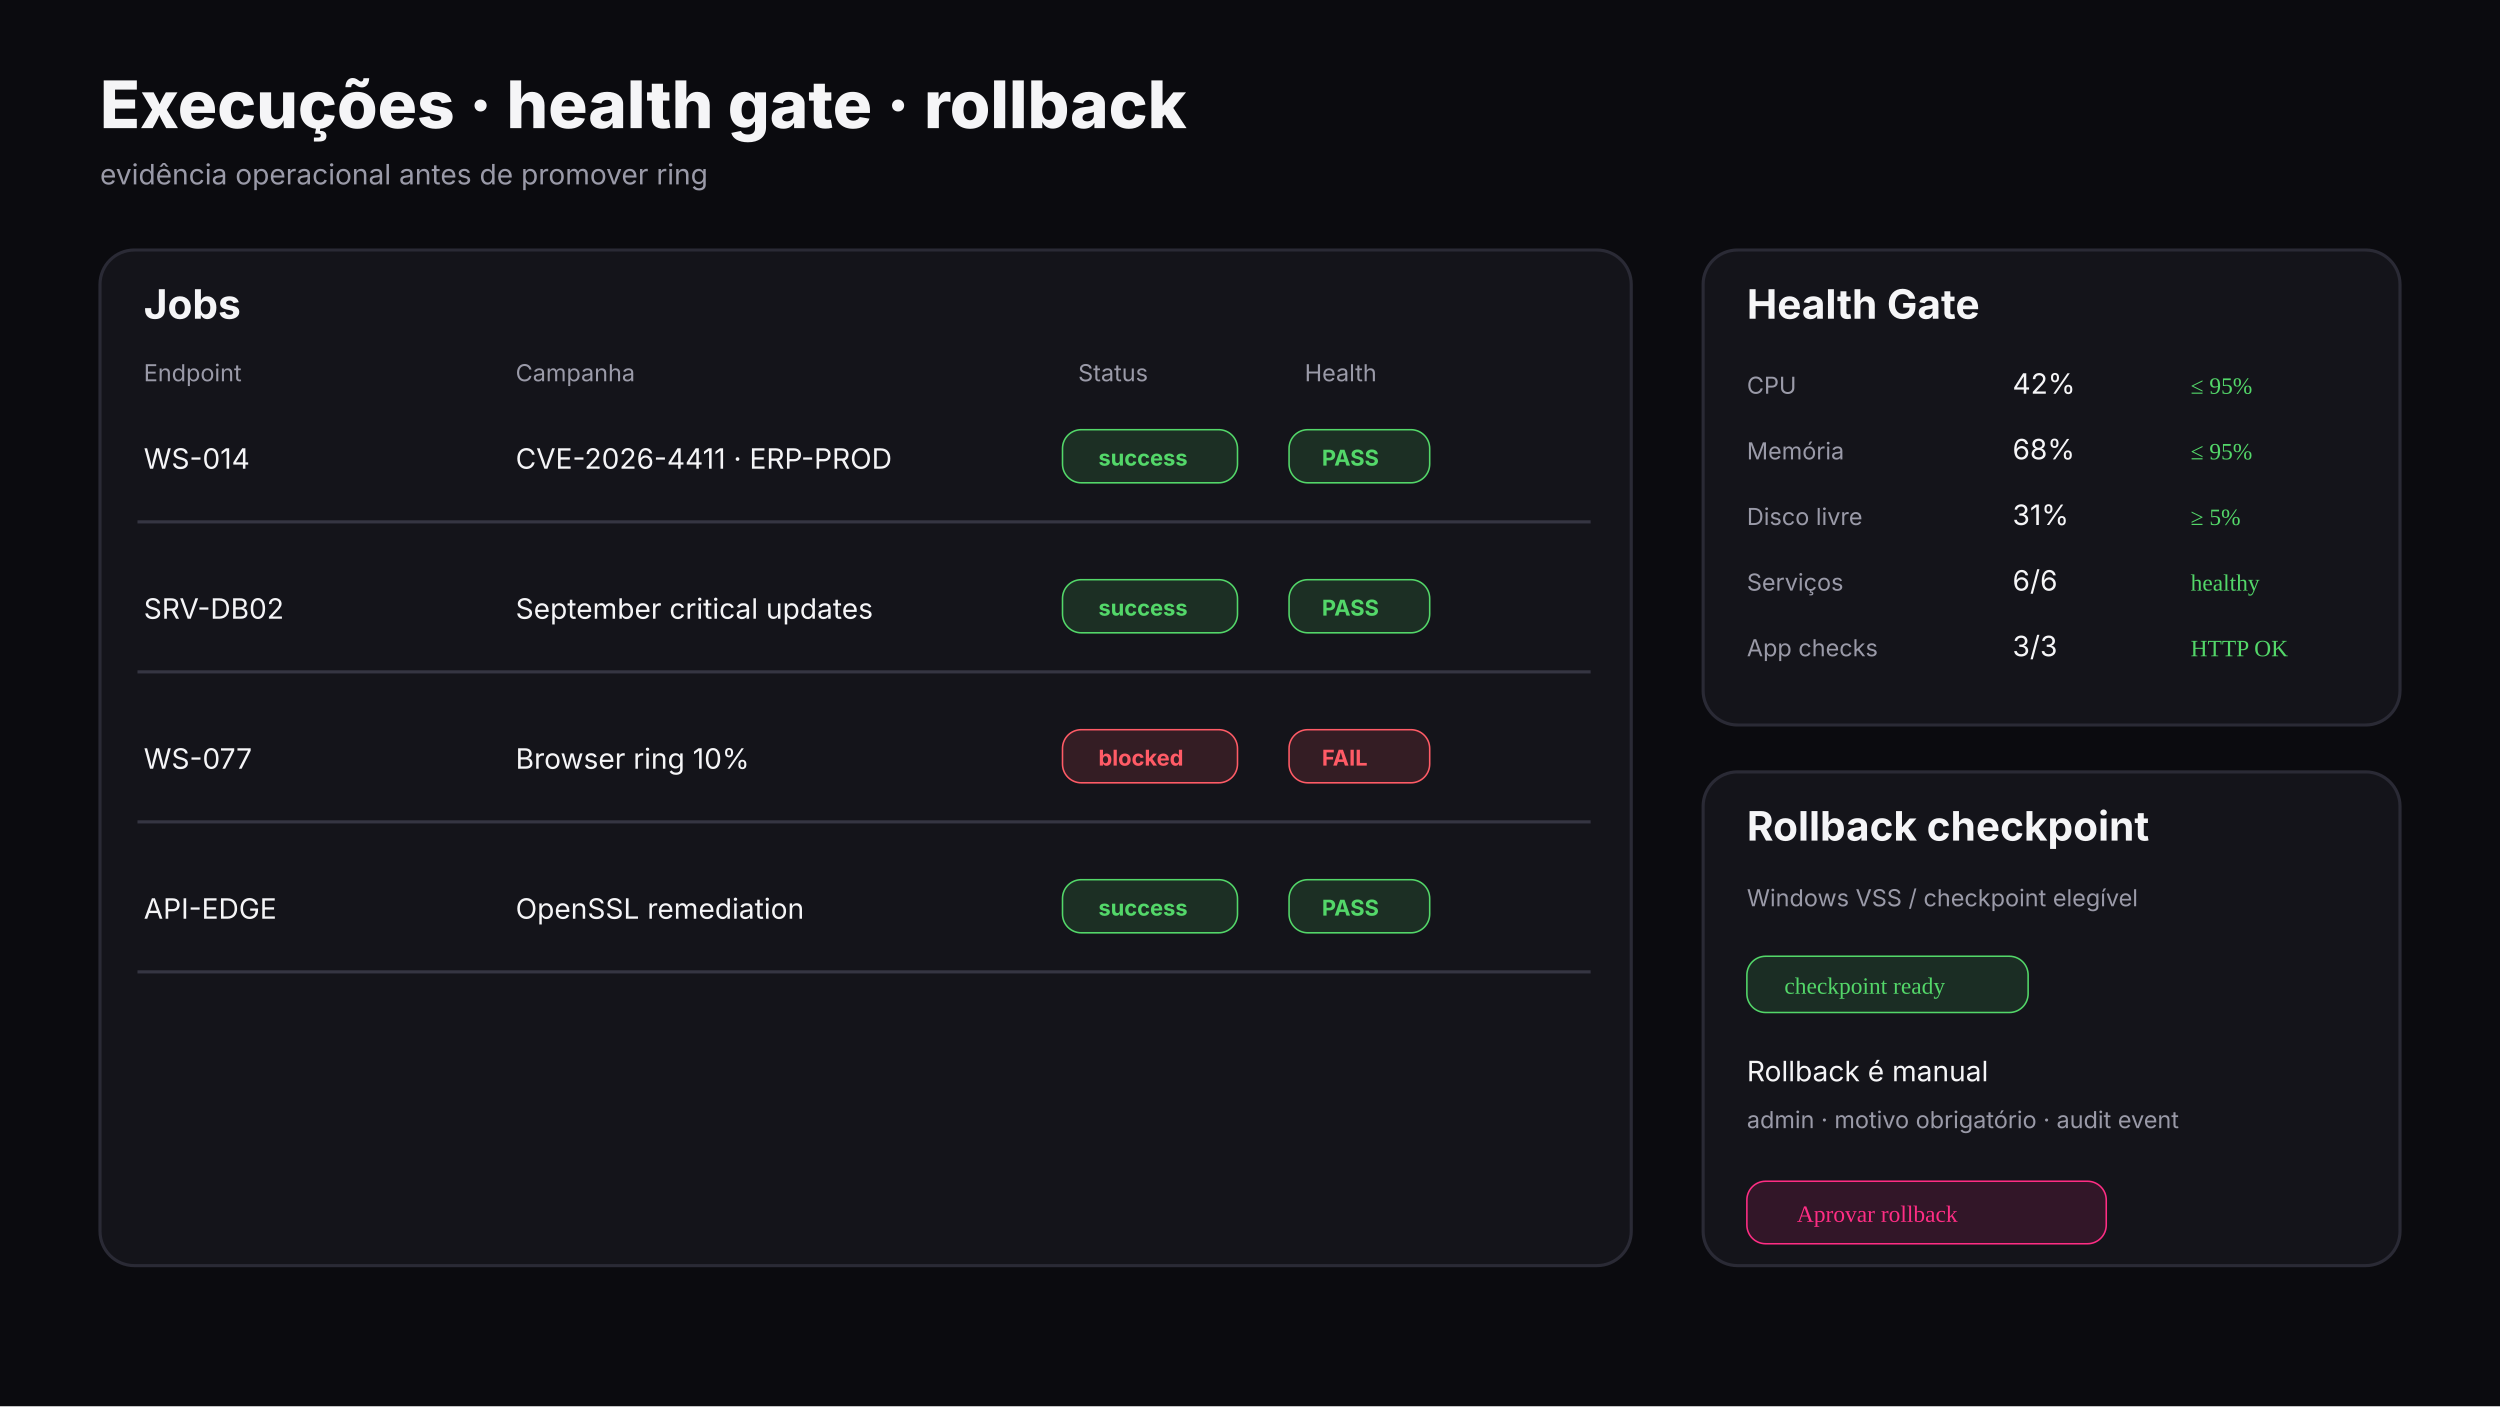
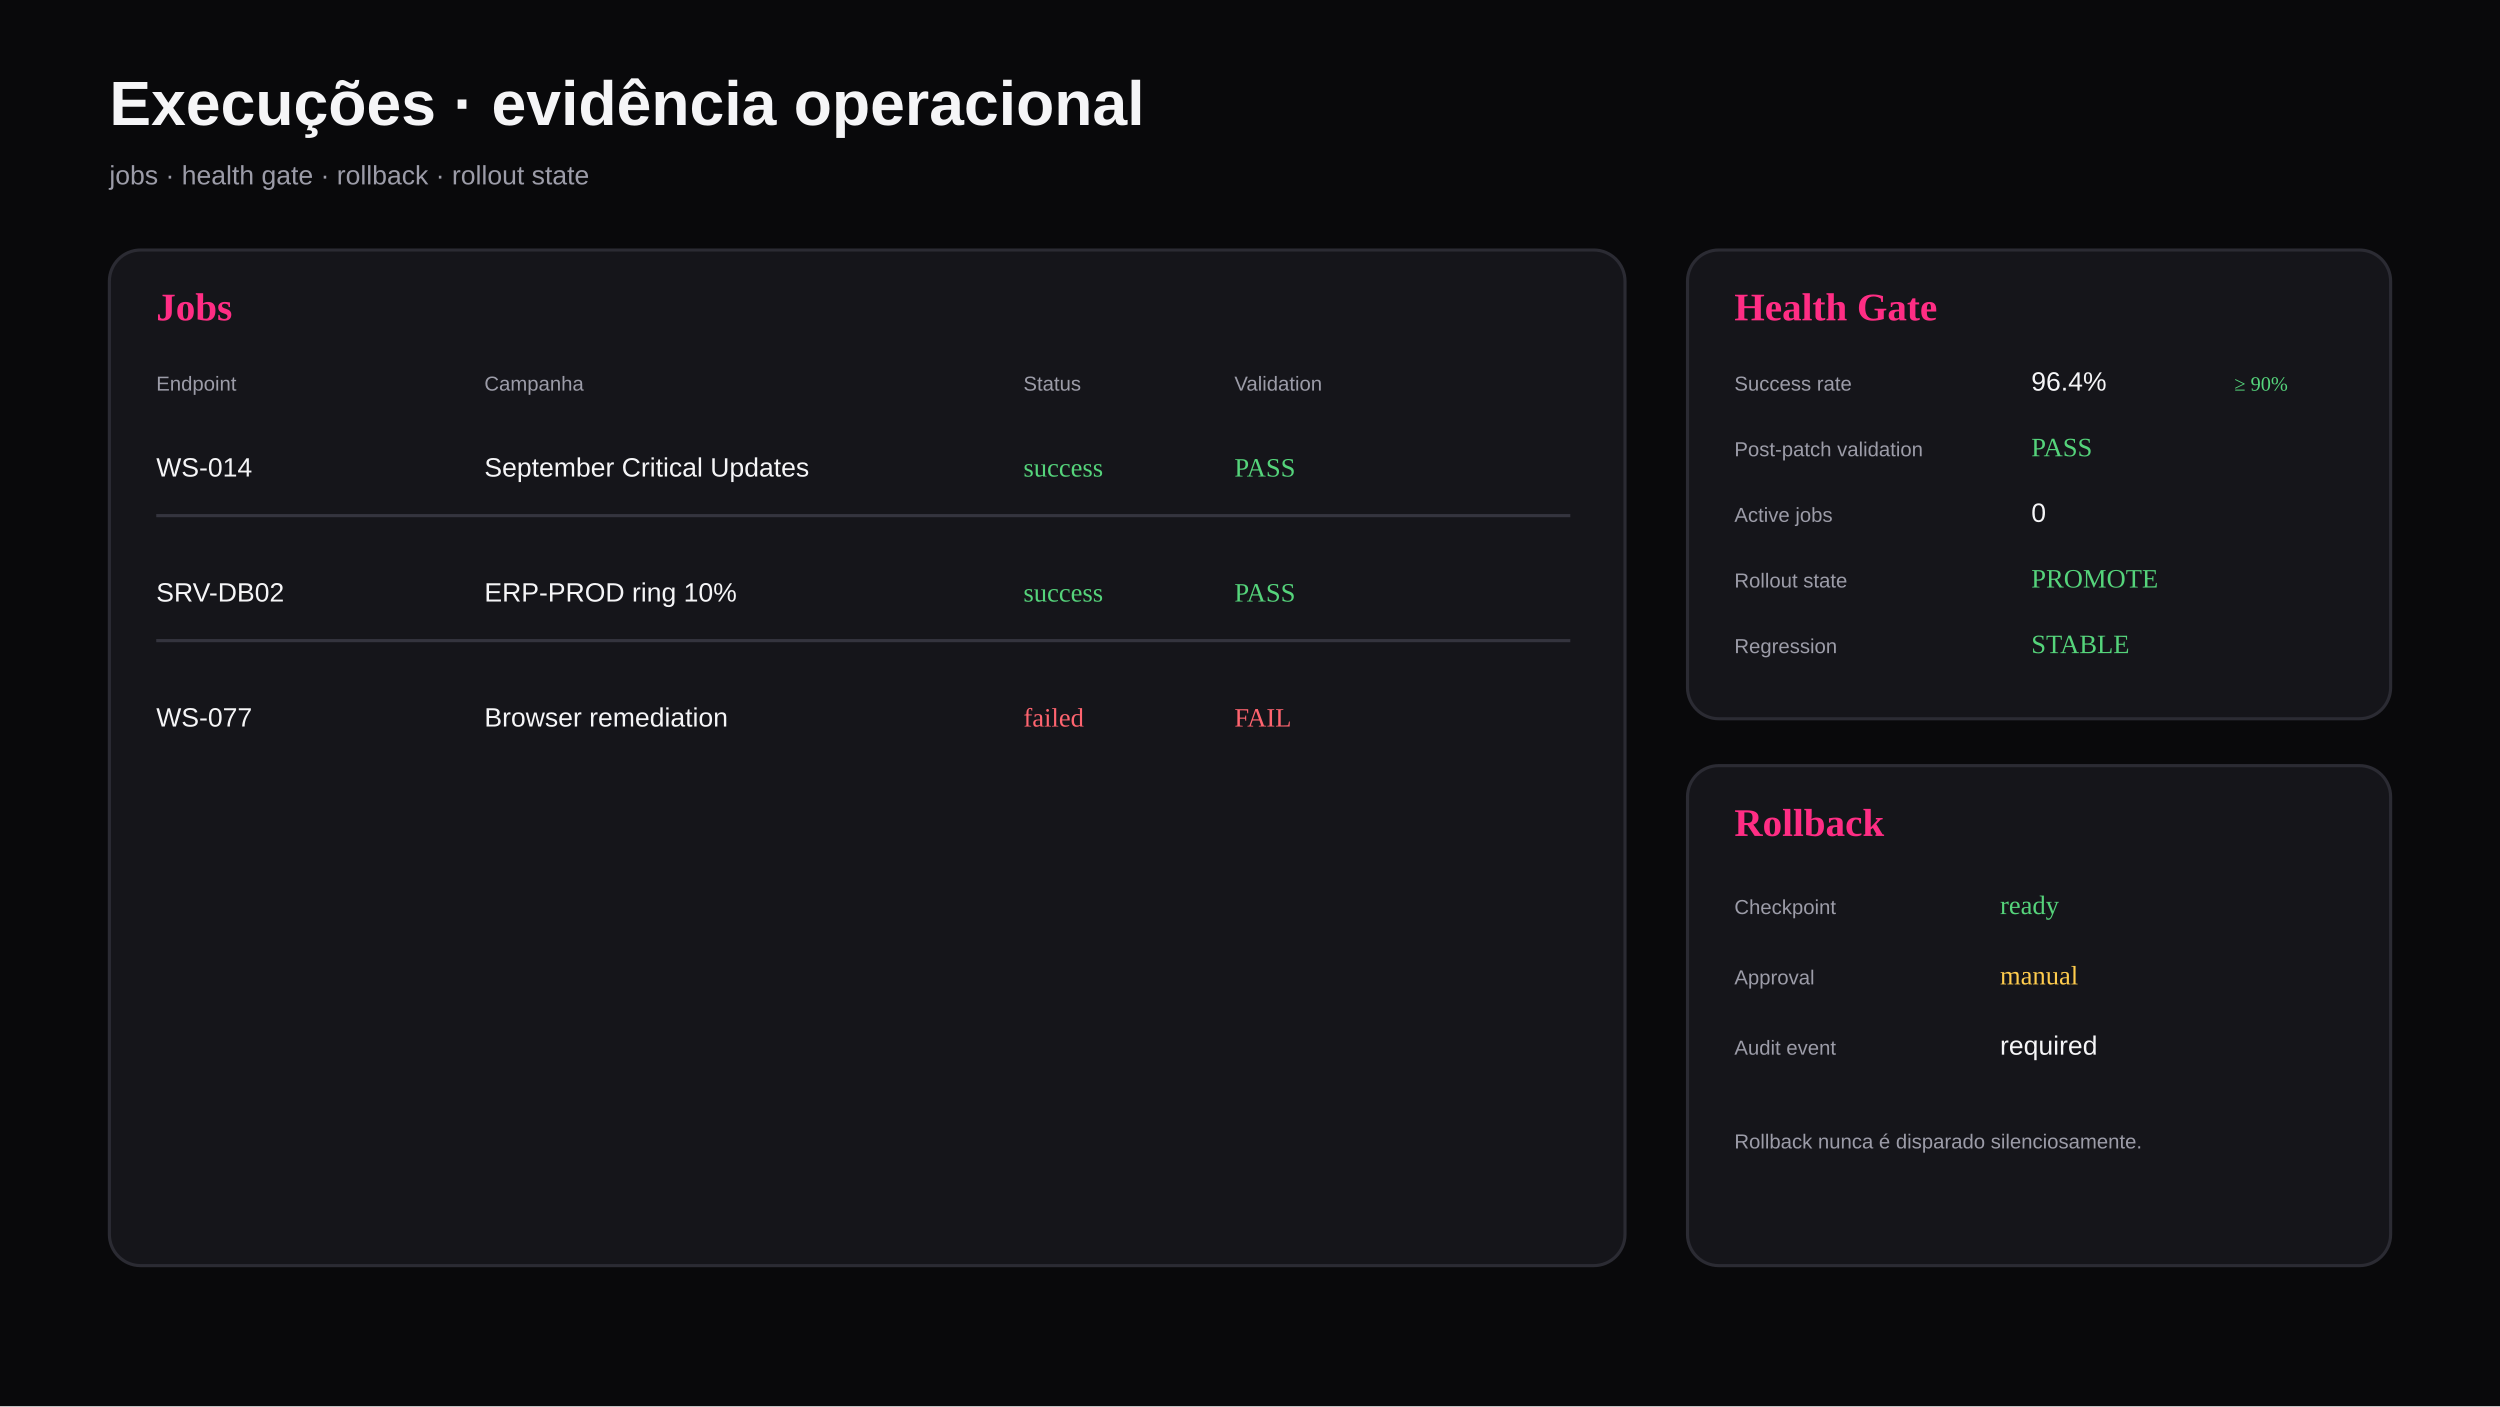
<svg xmlns="http://www.w3.org/2000/svg" width="1600" height="900" viewBox="0 0 1600 900">
-   <style>
-   .bg{fill:#0b0b0f}.panel{fill:#14141a;stroke:#2a2a35;stroke-width:2}.panel2{fill:#101016;stroke:#252530;stroke-width:2}
-   .pink{fill:#ff2d84}.pinkStroke{stroke:#ff2d84}.txt{fill:#f5f5f7;font-family:Inter,Arial,sans-serif}
-   .muted{fill:#9a9aa8;font-family:Inter,Arial,sans-serif}.green{fill:#53d769}.yellow{fill:#ffcc4d}.red{fill:#ff5b66}
-   .cyan{fill:#56d4dd}.line{stroke:#5b5b6c;stroke-width:3;fill:none}.thin{stroke:#353542;stroke-width:2;fill:none}
-   .h1{font-size:42px;font-weight:800}.h2{font-size:26px;font-weight:700}.h3{font-size:20px;font-weight:700}
-   .body{font-size:18px}.small{font-size:15px}.tiny{font-size:13px}.mono{font-family:ui-monospace,SFMono-Regular,Consolas,monospace}
- </style>
-   <rect class="bg" width="1600" height="900" />
-   <text x="64" y="82" class="txt h1">Execuções · health gate · rollback</text>
-   <text x="64" y="118" class="muted body">evidência operacional antes de promover ring</text>
-   <rect x="64" y="160" width="980" height="650" rx="22" class="panel" />
-   <text x="92" y="204" class="txt h2">Jobs</text>
-   <text x="92" y="244" class="muted small">Endpoint</text>
-   <text x="330" y="244" class="muted small">Campanha</text>
-   <text x="690" y="244" class="muted small">Status</text>
-   <text x="835" y="244" class="muted small">Health</text>
-   <line x1="88" y1="334" x2="1018" y2="334" class="thin" />
-   <text x="92" y="300" class="txt body">WS-014</text>
-   <text x="330" y="300" class="txt body">CVE-2026-4411 · ERP-PROD</text>
-   <rect x="680" y="275" width="112" height="34" rx="12" style="fill:#53d769;fill-opacity:.14;stroke:#53d769" />
-   <text x="703" y="298" style="fill:#53d769;font-family:Inter,Arial;font-size:14px;font-weight:700">success</text>
-   <rect x="825" y="275" width="90" height="34" rx="12" style="fill:#53d769;fill-opacity:.14;stroke:#53d769" />
-   <text x="846" y="298" style="fill:#53d769;font-family:Inter,Arial;font-size:14px;font-weight:700">PASS</text>
-   <line x1="88" y1="430" x2="1018" y2="430" class="thin" />
-   <text x="92" y="396" class="txt body">SRV-DB02</text>
-   <text x="330" y="396" class="txt body">September critical updates</text>
-   <rect x="680" y="371" width="112" height="34" rx="12" style="fill:#53d769;fill-opacity:.14;stroke:#53d769" />
-   <text x="703" y="394" style="fill:#53d769;font-family:Inter,Arial;font-size:14px;font-weight:700">success</text>
-   <rect x="825" y="371" width="90" height="34" rx="12" style="fill:#53d769;fill-opacity:.14;stroke:#53d769" />
-   <text x="846" y="394" style="fill:#53d769;font-family:Inter,Arial;font-size:14px;font-weight:700">PASS</text>
-   <line x1="88" y1="526" x2="1018" y2="526" class="thin" />
-   <text x="92" y="492" class="txt body">WS-077</text>
-   <text x="330" y="492" class="txt body">Browser ring 10%</text>
-   <rect x="680" y="467" width="112" height="34" rx="12" style="fill:#ff5b66;fill-opacity:.14;stroke:#ff5b66" />
-   <text x="703" y="490" style="fill:#ff5b66;font-family:Inter,Arial;font-size:14px;font-weight:700">blocked</text>
-   <rect x="825" y="467" width="90" height="34" rx="12" style="fill:#ff5b66;fill-opacity:.14;stroke:#ff5b66" />
-   <text x="846" y="490" style="fill:#ff5b66;font-family:Inter,Arial;font-size:14px;font-weight:700">FAIL</text>
-   <line x1="88" y1="622" x2="1018" y2="622" class="thin" />
-   <text x="92" y="588" class="txt body">API-EDGE</text>
-   <text x="330" y="588" class="txt body">OpenSSL remediation</text>
-   <rect x="680" y="563" width="112" height="34" rx="12" style="fill:#53d769;fill-opacity:.14;stroke:#53d769" />
-   <text x="703" y="586" style="fill:#53d769;font-family:Inter,Arial;font-size:14px;font-weight:700">success</text>
-   <rect x="825" y="563" width="90" height="34" rx="12" style="fill:#53d769;fill-opacity:.14;stroke:#53d769" />
-   <text x="846" y="586" style="fill:#53d769;font-family:Inter,Arial;font-size:14px;font-weight:700">PASS</text>
-   <rect x="1090" y="160" width="446" height="304" rx="22" class="panel" />
-   <text x="1118" y="204" class="txt h2">Health Gate</text>
-   <text x="1118" y="252" class="muted small">CPU</text>
-   <text x="1288" y="252" class="txt body">42%</text>
-   <text x="1402" y="252" class="green small">≤ 95%</text>
-   <text x="1118" y="294" class="muted small">Memória</text>
-   <text x="1288" y="294" class="txt body">68%</text>
-   <text x="1402" y="294" class="green small">≤ 95%</text>
-   <text x="1118" y="336" class="muted small">Disco livre</text>
-   <text x="1288" y="336" class="txt body">31%</text>
-   <text x="1402" y="336" class="green small">≥ 5%</text>
-   <text x="1118" y="378" class="muted small">Serviços</text>
-   <text x="1288" y="378" class="txt body">6/6</text>
-   <text x="1402" y="378" class="green small">healthy</text>
-   <text x="1118" y="420" class="muted small">App checks</text>
-   <text x="1288" y="420" class="txt body">3/3</text>
-   <text x="1402" y="420" class="green small">HTTP OK</text>
-   <rect x="1090" y="494" width="446" height="316" rx="22" class="panel" />
-   <text x="1118" y="538" class="txt h2">Rollback checkpoint</text>
-   <text x="1118" y="580" class="muted small">Windows VSS / checkpoint elegível</text>
-   <rect x="1118" y="612" width="180" height="36" rx="12" style="fill:#53d769;fill-opacity:.13;stroke:#53d769" />
-   <text x="1142" y="636" class="green small">checkpoint ready</text>
-   <text x="1118" y="692" class="txt body">Rollback é manual</text>
-   <text x="1118" y="722" class="muted small">admin · motivo obrigatório · audit event</text>
-   <rect x="1118" y="756" width="230" height="40" rx="12" style="fill:#ff2d84;fill-opacity:.13;stroke:#ff2d84" />
-   <text x="1150" y="782" class="pink small">Aprovar rollback</text>
+   <style>.bg{fill:#09090b}.panel{fill:#15151a;stroke:#2b2b33;stroke-width:2}.txt{fill:#f5f5f7;font-family:Arial}.muted{fill:#9c9ca8;font-family:Arial}.pink{fill:#ff2d84}.green{fill:#55d47b}.red{fill:#ff646f}.yellow{fill:#ffcc4d}.h1{font-size:40px;font-weight:800}.h2{font-size:25px;font-weight:700}.body{font-size:17px}.small{font-size:13px}.line{stroke:#34343e;stroke-width:2}</style>
+   <rect width="1600" height="900" class="bg" />
+   <text x="70" y="80" class="txt h1">Execuções · evidência operacional</text>
+   <text x="70" y="118" class="muted body">jobs · health gate · rollback · rollout state</text>
+   <rect x="70" y="160" width="970" height="650" rx="20" class="panel" />
+   <text x="100" y="205" class="pink h2">Jobs</text>
+   <text x="100" y="250" class="muted small">Endpoint</text>
+   <text x="310" y="250" class="muted small">Campanha</text>
+   <text x="655" y="250" class="muted small">Status</text>
+   <text x="790" y="250" class="muted small">Validation</text>
+   <text x="100" y="305" class="txt body">WS-014</text>
+   <text x="310" y="305" class="txt body">September Critical Updates</text>
+   <text x="655" y="305" class="green body">success</text>
+   <text x="790" y="305" class="green body">PASS</text>
+   <line x1="100" y1="330" x2="1005" y2="330" class="line" />
+   <text x="100" y="385" class="txt body">SRV-DB02</text>
+   <text x="310" y="385" class="txt body">ERP-PROD ring 10%</text>
+   <text x="655" y="385" class="green body">success</text>
+   <text x="790" y="385" class="green body">PASS</text>
+   <line x1="100" y1="410" x2="1005" y2="410" class="line" />
+   <text x="100" y="465" class="txt body">WS-077</text>
+   <text x="310" y="465" class="txt body">Browser remediation</text>
+   <text x="655" y="465" class="red body">failed</text>
+   <text x="790" y="465" class="red body">FAIL</text>
+   <rect x="1080" y="160" width="450" height="300" rx="20" class="panel" />
+   <text x="1110" y="205" class="pink h2">Health Gate</text>
+   <text x="1110" y="250" class="muted small">Success rate</text>
+   <text x="1300" y="250" class="txt body">96.4%</text>
+   <text x="1430" y="250" class="green small">≥ 90%</text>
+   <text x="1110" y="292" class="muted small">Post-patch validation</text>
+   <text x="1300" y="292" class="green body">PASS</text>
+   <text x="1110" y="334" class="muted small">Active jobs</text>
+   <text x="1300" y="334" class="txt body">0</text>
+   <text x="1110" y="376" class="muted small">Rollout state</text>
+   <text x="1300" y="376" class="green body">PROMOTE</text>
+   <text x="1110" y="418" class="muted small">Regression</text>
+   <text x="1300" y="418" class="green body">STABLE</text>
+   <rect x="1080" y="490" width="450" height="320" rx="20" class="panel" />
+   <text x="1110" y="535" class="pink h2">Rollback</text>
+   <text x="1110" y="585" class="muted small">Checkpoint</text>
+   <text x="1280" y="585" class="green body">ready</text>
+   <text x="1110" y="630" class="muted small">Approval</text>
+   <text x="1280" y="630" class="yellow body">manual</text>
+   <text x="1110" y="675" class="muted small">Audit event</text>
+   <text x="1280" y="675" class="txt body">required</text>
+   <text x="1110" y="735" class="muted small">Rollback nunca é disparado silenciosamente.</text>
</svg>
